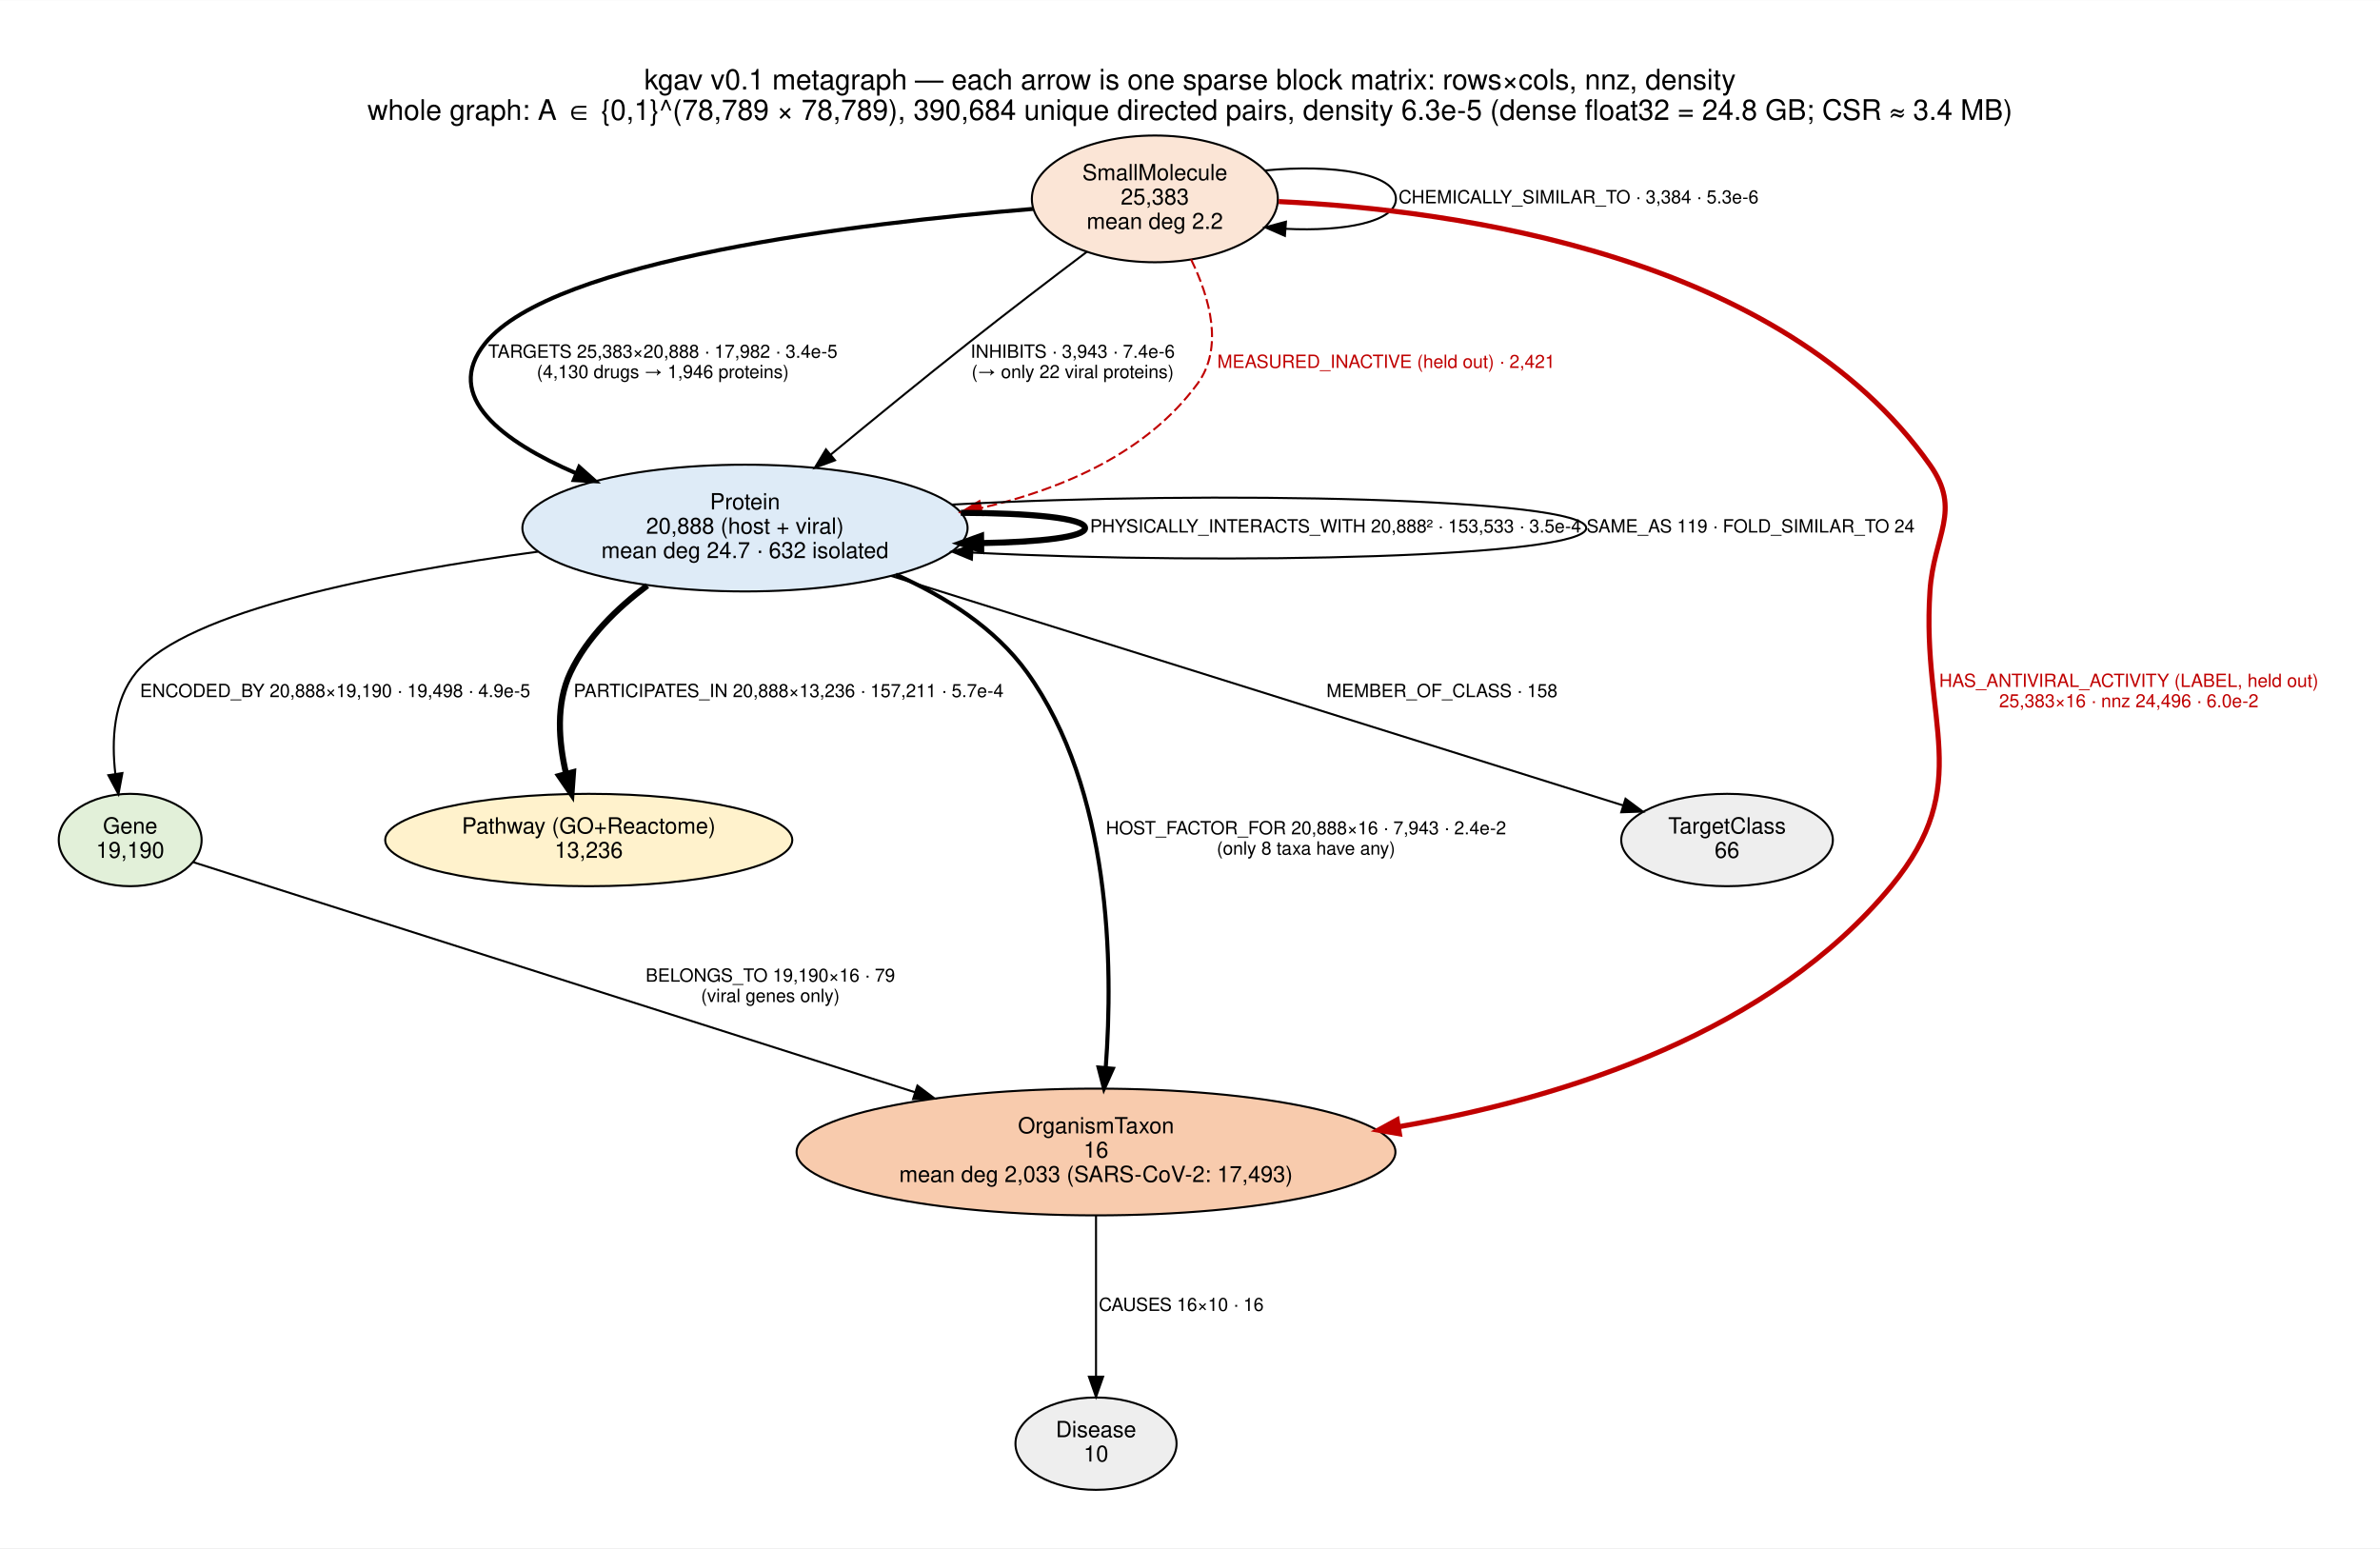
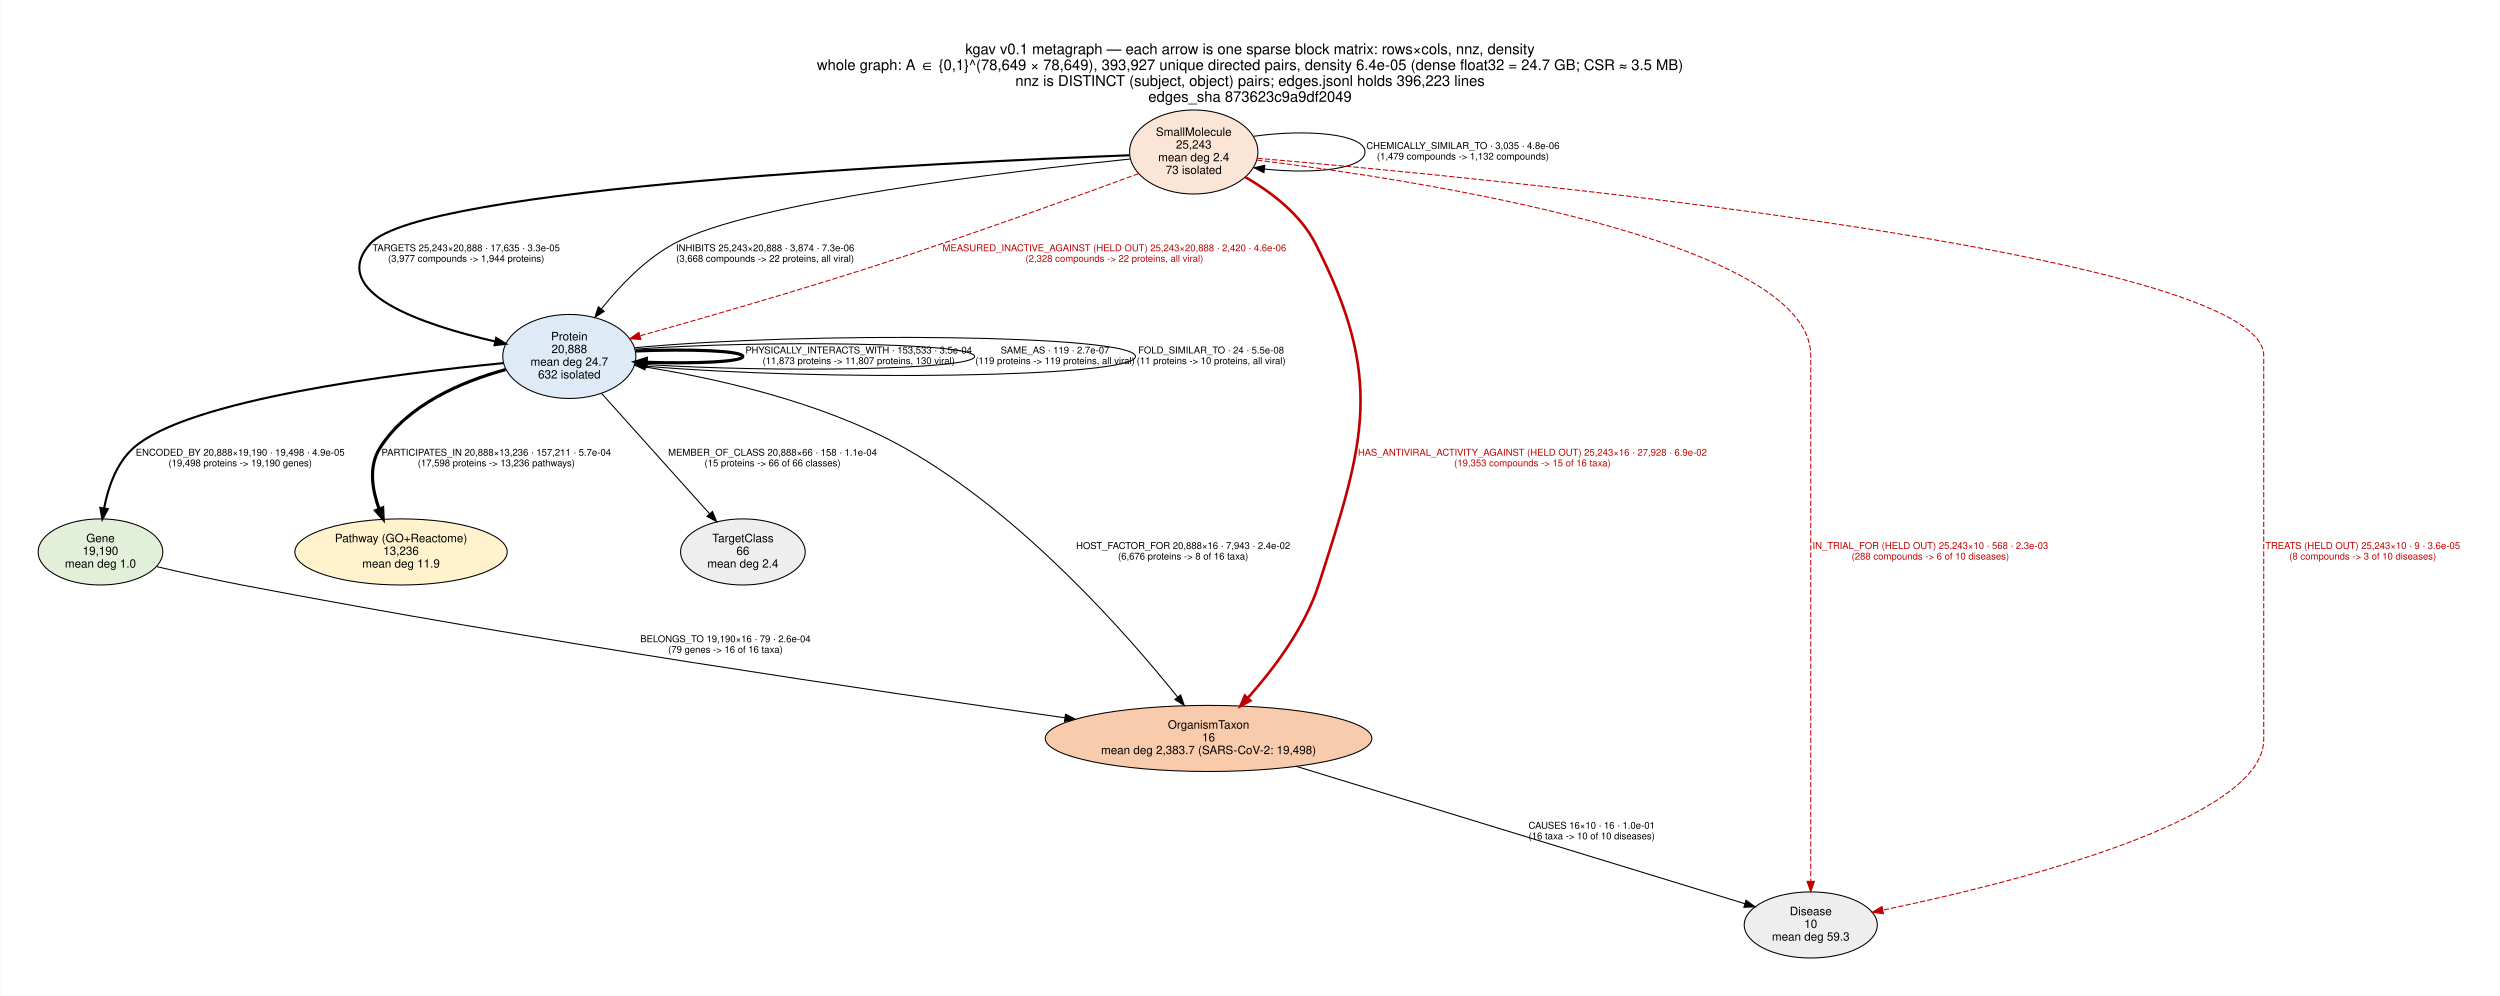
- <svg xmlns="http://www.w3.org/2000/svg" width="1173pt" height="763pt" viewBox="0.00 0.00 1172.96 762.79">
-   <g id="graph0" class="graph" transform="scale(1 1) rotate(0) translate(28.8 733.99)">
-     <polygon fill="white" stroke="transparent" points="-28.8,28.8 -28.8,-733.99 1144.16,-733.99 1144.16,28.8 -28.8,28.8" />
-     <text text-anchor="middle" x="557.68" y="-689.99" font-family="Helvetica,sans-Serif" font-size="14.00">kgav v0.1 metagraph — each arrow is one sparse block matrix: rows×cols, nnz, density</text>
-     <text text-anchor="middle" x="557.68" y="-674.99" font-family="Helvetica,sans-Serif" font-size="14.00">whole graph: A ∈ {0,1}^(78,789 × 78,789), 390,684 unique directed pairs, density 6.3e-5 (dense float32 = 24.8 GB; CSR ≈ 3.4 MB)</text>
+ <svg xmlns="http://www.w3.org/2000/svg" width="2362pt" height="941pt" viewBox="0.00 0.00 2361.69 941.07">
+   <g id="graph0" class="graph" transform="scale(1 1) rotate(0) translate(36 905.07)">
+     <polygon fill="white" stroke="transparent" points="-36,36 -36,-905.07 2325.69,-905.07 2325.69,36 -36,36" />
+     <text text-anchor="middle" x="1144.84" y="-853.87" font-family="Helvetica,sans-Serif" font-size="14.00">kgav v0.1 metagraph — each arrow is one sparse block matrix: rows×cols, nnz, density</text>
+     <text text-anchor="middle" x="1144.84" y="-838.87" font-family="Helvetica,sans-Serif" font-size="14.00">whole graph: A ∈ {0,1}^(78,649 × 78,649), 393,927 unique directed pairs, density 6.4e-05 (dense float32 = 24.7 GB; CSR ≈ 3.5 MB)</text>
+     <text text-anchor="middle" x="1144.84" y="-823.87" font-family="Helvetica,sans-Serif" font-size="14.00">nnz is DISTINCT (subject, object) pairs; edges.jsonl holds 396,223 lines</text>
+     <text text-anchor="middle" x="1144.84" y="-808.87" font-family="Helvetica,sans-Serif" font-size="14.00">edges_sha 873623c9a9df2049</text>
    <g id="node1" class="node">
-       <ellipse fill="#fbe5d6" stroke="black" cx="540.36" cy="-636.07" rx="60.62" ry="31.23" />
-       <text text-anchor="middle" x="540.36" y="-645.27" font-family="Helvetica,sans-Serif" font-size="11.00">SmallMolecule</text>
-       <text text-anchor="middle" x="540.36" y="-633.27" font-family="Helvetica,sans-Serif" font-size="11.00">25,383</text>
-       <text text-anchor="middle" x="540.36" y="-621.27" font-family="Helvetica,sans-Serif" font-size="11.00">mean deg 2.2</text>
+       <ellipse fill="#fbe5d6" stroke="black" cx="1091.69" cy="-761.47" rx="60.62" ry="39.7" />
+       <text text-anchor="middle" x="1091.69" y="-776.67" font-family="Helvetica,sans-Serif" font-size="11.00">SmallMolecule</text>
+       <text text-anchor="middle" x="1091.69" y="-764.67" font-family="Helvetica,sans-Serif" font-size="11.00">25,243</text>
+       <text text-anchor="middle" x="1091.69" y="-752.67" font-family="Helvetica,sans-Serif" font-size="11.00">mean deg 2.4</text>
+       <text text-anchor="middle" x="1091.69" y="-740.67" font-family="Helvetica,sans-Serif" font-size="11.00">73 isolated</text>
+     </g>
+     <g id="edge8" class="edge">
+       <path fill="none" stroke="black" d="M1148.5,-776.33C1199.28,-783.44 1253.5,-778.49 1253.5,-761.47 1253.5,-745.58 1206.24,-740.21 1158.64,-745.36" />
+       <polygon fill="black" stroke="black" points="1157.99,-741.91 1148.5,-746.61 1158.85,-748.86 1157.99,-741.91" />
+       <text text-anchor="middle" x="1346" y="-764.27" font-family="Helvetica,sans-Serif" font-size="9.00">CHEMICALLY_SIMILAR_TO · 3,035 · 4.8e-06</text>
+       <text text-anchor="middle" x="1346" y="-754.27" font-family="Helvetica,sans-Serif" font-size="9.00">(1,479 compounds -&gt; 1,132 compounds)</text>
+     </g>
+     <g id="node2" class="node">
+       <ellipse fill="#deebf7" stroke="black" cx="501.69" cy="-568.27" rx="62.87" ry="39.7" />
+       <text text-anchor="middle" x="501.69" y="-583.47" font-family="Helvetica,sans-Serif" font-size="11.00">Protein</text>
+       <text text-anchor="middle" x="501.69" y="-571.47" font-family="Helvetica,sans-Serif" font-size="11.00">20,888</text>
+       <text text-anchor="middle" x="501.69" y="-559.47" font-family="Helvetica,sans-Serif" font-size="11.00">mean deg 24.7</text>
+       <text text-anchor="middle" x="501.69" y="-547.47" font-family="Helvetica,sans-Serif" font-size="11.00">632 isolated</text>
    </g>
    <g id="edge5" class="edge">
-       <path fill="none" stroke="black" d="M594.74,-650.08C627.84,-653.32 659.17,-648.65 659.17,-636.07 659.17,-624.77 633.88,-619.86 604.74,-621.33" />
-       <polygon fill="black" stroke="black" points="604.45,-617.84 594.74,-622.07 604.97,-624.82 604.45,-617.84" />
-       <text text-anchor="middle" x="749.17" y="-633.87" font-family="Helvetica,sans-Serif" font-size="9.00">CHEMICALLY_SIMILAR_TO · 3,384 · 5.3e-6</text>
+       <path fill="none" stroke="black" stroke-width="2" d="M1030.91,-758.35C856.09,-751.65 361.38,-728.1 313.69,-674.87 272.5,-628.9 362.37,-598.34 431.55,-582.41" />
+       <polygon fill="black" stroke="black" stroke-width="2" points="432.59,-585.76 441.59,-580.17 431.07,-578.93 432.59,-585.76" />
+       <text text-anchor="middle" x="404.19" y="-667.67" font-family="Helvetica,sans-Serif" font-size="9.00">TARGETS 25,243×20,888 · 17,635 · 3.3e-05</text>
+       <text text-anchor="middle" x="404.19" y="-657.67" font-family="Helvetica,sans-Serif" font-size="9.00">(3,977 compounds -&gt; 1,944 proteins)</text>
    </g>
-     <g id="node2" class="node">
-       <ellipse fill="#deebf7" stroke="black" cx="338.36" cy="-473.85" rx="109.7" ry="31.23" />
-       <text text-anchor="middle" x="338.36" y="-483.05" font-family="Helvetica,sans-Serif" font-size="11.00">Protein</text>
-       <text text-anchor="middle" x="338.36" y="-471.05" font-family="Helvetica,sans-Serif" font-size="11.00">20,888 (host + viral)</text>
-       <text text-anchor="middle" x="338.36" y="-459.05" font-family="Helvetica,sans-Serif" font-size="11.00">mean deg 24.7 · 632 isolated</text>
+     <g id="edge7" class="edge">
+       <path fill="none" stroke="black" d="M1031.35,-754.77C917.18,-743.2 674.35,-714.65 600.69,-674.87 573.41,-660.14 549.44,-635.09 531.92,-613.08" />
+       <polygon fill="black" stroke="black" points="534.65,-610.9 525.76,-605.14 529.12,-615.19 534.65,-610.9" />
+       <text text-anchor="middle" x="686.69" y="-667.67" font-family="Helvetica,sans-Serif" font-size="9.00">INHIBITS 25,243×20,888 · 3,874 · 7.3e-06</text>
+       <text text-anchor="middle" x="686.69" y="-657.67" font-family="Helvetica,sans-Serif" font-size="9.00">(3,668 compounds -&gt; 22 proteins, all viral)</text>
+     </g>
+     <g id="edge9" class="edge">
+       <path fill="none" stroke="#c00000" stroke-dasharray="5,2" d="M1039.5,-740.99C980.25,-719.1 880.51,-682.96 793.69,-654.87 716.91,-630.04 627.8,-604.36 568.41,-587.7" />
+       <polygon fill="#c00000" stroke="#c00000" points="569.35,-584.32 558.77,-585 567.46,-591.06 569.35,-584.32" />
+       <text text-anchor="middle" x="1016.69" y="-667.67" font-family="Helvetica,sans-Serif" font-size="9.00" fill="#c00000">MEASURED_INACTIVE_AGAINST (HELD OUT) 25,243×20,888 · 2,420 · 4.6e-06</text>
+       <text text-anchor="middle" x="1016.69" y="-657.67" font-family="Helvetica,sans-Serif" font-size="9.00" fill="#c00000">(2,328 compounds -&gt; 22 proteins, all viral)</text>
+     </g>
+     <g id="node6" class="node">
+       <ellipse fill="#f8cbad" stroke="black" cx="1105.69" cy="-207.34" rx="154.3" ry="31.23" />
+       <text text-anchor="middle" x="1105.69" y="-216.54" font-family="Helvetica,sans-Serif" font-size="11.00">OrganismTaxon</text>
+       <text text-anchor="middle" x="1105.69" y="-204.54" font-family="Helvetica,sans-Serif" font-size="11.00">16</text>
+       <text text-anchor="middle" x="1105.69" y="-192.54" font-family="Helvetica,sans-Serif" font-size="11.00">mean deg 2,383.7 (SARS-CoV-2: 19,498)</text>
+     </g>
+     <g id="edge3" class="edge">
+       <path fill="none" stroke="#c00000" stroke-width="2.5" d="M1140.41,-737.77C1165.04,-723.48 1192.62,-702.48 1206.69,-674.87 1271.75,-547.19 1253.75,-488.81 1209.69,-352.45 1196.52,-311.7 1167.06,-272.77 1142.84,-245.67" />
+       <polygon fill="#c00000" stroke="#c00000" stroke-width="2.5" points="1145.17,-243.03 1135.85,-238 1140,-247.75 1145.17,-243.03" />
+       <text text-anchor="middle" x="1411.69" y="-474.48" font-family="Helvetica,sans-Serif" font-size="9.00" fill="#c00000">HAS_ANTIVIRAL_ACTIVITY_AGAINST (HELD OUT) 25,243×16 · 27,928 · 6.9e-02</text>
+       <text text-anchor="middle" x="1411.69" y="-464.48" font-family="Helvetica,sans-Serif" font-size="9.00" fill="#c00000">(19,353 compounds -&gt; 15 of 16 taxa)</text>
+     </g>
+     <g id="node7" class="node">
+       <ellipse fill="#eeeeee" stroke="black" cx="1674.69" cy="-31.11" rx="62.87" ry="31.23" />
+       <text text-anchor="middle" x="1674.69" y="-40.31" font-family="Helvetica,sans-Serif" font-size="11.00">Disease</text>
+       <text text-anchor="middle" x="1674.69" y="-28.31" font-family="Helvetica,sans-Serif" font-size="11.00">10</text>
+       <text text-anchor="middle" x="1674.69" y="-16.31" font-family="Helvetica,sans-Serif" font-size="11.00">mean deg 59.3</text>
+     </g>
+     <g id="edge10" class="edge">
+       <path fill="none" stroke="#c00000" stroke-dasharray="5,2" d="M1151.61,-753.76C1300.38,-735.45 1674.69,-678.52 1674.69,-569.27 1674.69,-569.27 1674.69,-569.27 1674.69,-206.34 1674.69,-160.56 1674.69,-108.02 1674.69,-72.71" />
+       <polygon fill="#c00000" stroke="#c00000" points="1678.19,-72.33 1674.69,-62.33 1671.19,-72.33 1678.19,-72.33" />
+       <text text-anchor="middle" x="1787.69" y="-386.36" font-family="Helvetica,sans-Serif" font-size="9.00" fill="#c00000">IN_TRIAL_FOR (HELD OUT) 25,243×10 · 568 · 2.3e-03</text>
+       <text text-anchor="middle" x="1787.69" y="-376.36" font-family="Helvetica,sans-Serif" font-size="9.00" fill="#c00000">(288 compounds -&gt; 6 of 10 diseases)</text>
+     </g>
+     <g id="edge16" class="edge">
+       <path fill="none" stroke="#c00000" stroke-dasharray="5,2" d="M1151.9,-755.52C1369.55,-736.82 2102.69,-666.63 2102.69,-569.27 2102.69,-569.27 2102.69,-569.27 2102.69,-206.34 2102.69,-129.57 1863.52,-70.22 1742.75,-45.14" />
+       <polygon fill="#c00000" stroke="#c00000" points="1743.36,-41.69 1732.86,-43.11 1741.95,-48.55 1743.36,-41.69" />
+       <text text-anchor="middle" x="2196.19" y="-386.36" font-family="Helvetica,sans-Serif" font-size="9.00" fill="#c00000">TREATS (HELD OUT) 25,243×10 · 9 · 3.6e-05</text>
+       <text text-anchor="middle" x="2196.19" y="-376.36" font-family="Helvetica,sans-Serif" font-size="9.00" fill="#c00000">(8 compounds -&gt; 3 of 10 diseases)</text>
    </g>
    <g id="edge2" class="edge">
-       <path fill="none" stroke="black" stroke-width="2" d="M480.21,-631.12C394.45,-624.1 243.67,-606.1 210.36,-564.96 188.99,-538.58 218.95,-516.49 255.24,-500.78" />
-       <polygon fill="black" stroke="black" stroke-width="2" points="256.66,-503.98 264.57,-496.93 253.99,-497.51 256.66,-503.98" />
-       <text text-anchor="middle" x="297.86" y="-557.76" font-family="Helvetica,sans-Serif" font-size="9.00">TARGETS 25,383×20,888 · 17,982 · 3.4e-5</text>
-       <text text-anchor="middle" x="297.86" y="-547.76" font-family="Helvetica,sans-Serif" font-size="9.00">(4,130 drugs → 1,946 proteins)</text>
+       <path fill="none" stroke="black" stroke-width="3" d="M564.35,-573.45C614.26,-575.48 665.62,-573.76 665.62,-568.27 665.62,-563.16 621.04,-561.32 574.59,-562.74" />
+       <polygon fill="black" stroke="black" stroke-width="3" points="574.22,-559.25 564.35,-563.1 574.47,-566.24 574.22,-559.25" />
+       <text text-anchor="middle" x="775.12" y="-571.07" font-family="Helvetica,sans-Serif" font-size="9.00">PHYSICALLY_INTERACTS_WITH · 153,533 · 3.5e-04</text>
+       <text text-anchor="middle" x="775.12" y="-561.07" font-family="Helvetica,sans-Serif" font-size="9.00">(11,873 proteins -&gt; 11,807 proteins, 130 viral)</text>
    </g>
-     <g id="edge3" class="edge">
-       <path fill="none" stroke="black" d="M506.92,-610.04C489.37,-596.79 467.58,-580.15 448.36,-564.96 425.78,-547.12 400.97,-526.85 380.63,-510.06" />
-       <polygon fill="black" stroke="black" points="382.72,-507.25 372.78,-503.57 378.26,-512.64 382.72,-507.25" />
-       <text text-anchor="middle" x="499.86" y="-557.76" font-family="Helvetica,sans-Serif" font-size="9.00">INHIBITS · 3,943 · 7.4e-6</text>
-       <text text-anchor="middle" x="499.86" y="-547.76" font-family="Helvetica,sans-Serif" font-size="9.00">(→ only 22 viral proteins)</text>
+     <g id="edge12" class="edge">
+       <path fill="none" stroke="black" d="M563.81,-575.17C683.53,-583.79 884.62,-581.49 884.62,-568.27 884.62,-555.42 694.37,-552.89 573.81,-560.7" />
+       <polygon fill="black" stroke="black" points="573.55,-557.21 563.81,-561.38 574.03,-564.19 573.55,-557.21" />
+       <text text-anchor="middle" x="960.62" y="-571.07" font-family="Helvetica,sans-Serif" font-size="9.00">SAME_AS · 119 · 2.7e-07</text>
+       <text text-anchor="middle" x="960.62" y="-561.07" font-family="Helvetica,sans-Serif" font-size="9.00">(119 proteins -&gt; 119 proteins, all viral)</text>
+     </g>
+     <g id="edge14" class="edge">
+       <path fill="none" stroke="black" d="M563.49,-576.51C725.37,-591.86 1036.62,-589.11 1036.62,-568.27 1036.62,-547.87 738.01,-544.81 573.64,-559.11" />
+       <polygon fill="black" stroke="black" points="573.13,-555.64 563.49,-560.03 573.77,-562.61 573.13,-555.64" />
+       <text text-anchor="middle" x="1108.12" y="-571.07" font-family="Helvetica,sans-Serif" font-size="9.00">FOLD_SIMILAR_TO · 24 · 5.5e-08</text>
+       <text text-anchor="middle" x="1108.12" y="-561.07" font-family="Helvetica,sans-Serif" font-size="9.00">(11 proteins -&gt; 10 proteins, all viral)</text>
+     </g>
+     <g id="node3" class="node">
+       <ellipse fill="#e2f0d9" stroke="black" cx="58.69" cy="-383.56" rx="58.88" ry="31.23" />
+       <text text-anchor="middle" x="58.69" y="-392.76" font-family="Helvetica,sans-Serif" font-size="11.00">Gene</text>
+       <text text-anchor="middle" x="58.69" y="-380.76" font-family="Helvetica,sans-Serif" font-size="11.00">19,190</text>
+       <text text-anchor="middle" x="58.69" y="-368.76" font-family="Helvetica,sans-Serif" font-size="11.00">mean deg 1.0</text>
    </g>
    <g id="edge4" class="edge">
-       <path fill="none" stroke="#c00000" stroke-dasharray="5,2" d="M558.19,-606.26C567.45,-587.26 574.38,-562.7 561.36,-544.96 536.46,-511.03 495.14,-493.09 454.79,-483.74" />
-       <polygon fill="#c00000" stroke="#c00000" points="455.35,-480.28 444.84,-481.6 453.88,-487.13 455.35,-480.28" />
-       <text text-anchor="middle" x="654.36" y="-552.76" font-family="Helvetica,sans-Serif" font-size="9.00" fill="#c00000">MEASURED_INACTIVE (held out) · 2,421</text>
+       <path fill="none" stroke="black" stroke-width="2" d="M439.5,-561.98C337.41,-552.06 140.51,-527.46 89.69,-481.68 73.68,-467.25 65.88,-444.58 62.11,-424.76" />
+       <polygon fill="black" stroke="black" stroke-width="2" points="65.54,-424.03 60.49,-414.72 58.63,-425.15 65.54,-424.03" />
+       <text text-anchor="middle" x="190.69" y="-474.48" font-family="Helvetica,sans-Serif" font-size="9.00">ENCODED_BY 20,888×19,190 · 19,498 · 4.9e-05</text>
+       <text text-anchor="middle" x="190.69" y="-464.48" font-family="Helvetica,sans-Serif" font-size="9.00">(19,498 proteins -&gt; 19,190 genes)</text>
+     </g>
+     <g id="node4" class="node">
+       <ellipse fill="#fff2cc" stroke="black" cx="342.69" cy="-383.56" rx="100.32" ry="31.23" />
+       <text text-anchor="middle" x="342.69" y="-392.76" font-family="Helvetica,sans-Serif" font-size="11.00">Pathway (GO+Reactome)</text>
+       <text text-anchor="middle" x="342.69" y="-380.76" font-family="Helvetica,sans-Serif" font-size="11.00">13,236</text>
+       <text text-anchor="middle" x="342.69" y="-368.76" font-family="Helvetica,sans-Serif" font-size="11.00">mean deg 11.9</text>
+     </g>
+     <g id="edge1" class="edge">
+       <path fill="none" stroke="black" stroke-width="3" d="M441.46,-555.85C400.26,-544.56 348.59,-522.77 322.69,-481.68 311.9,-464.56 315.24,-442.7 322,-424.05" />
+       <polygon fill="black" stroke="black" stroke-width="3" points="325.3,-425.22 325.79,-414.63 318.8,-422.6 325.3,-425.22" />
+       <text text-anchor="middle" x="432.69" y="-474.48" font-family="Helvetica,sans-Serif" font-size="9.00">PARTICIPATES_IN 20,888×13,236 · 157,211 · 5.7e-04</text>
+       <text text-anchor="middle" x="432.69" y="-464.48" font-family="Helvetica,sans-Serif" font-size="9.00">(17,598 proteins -&gt; 13,236 pathways)</text>
    </g>
    <g id="node5" class="node">
-       <ellipse fill="#f8cbad" stroke="black" cx="511.36" cy="-166.37" rx="147.57" ry="31.23" />
-       <text text-anchor="middle" x="511.36" y="-175.57" font-family="Helvetica,sans-Serif" font-size="11.00">OrganismTaxon</text>
-       <text text-anchor="middle" x="511.36" y="-163.57" font-family="Helvetica,sans-Serif" font-size="11.00">16</text>
-       <text text-anchor="middle" x="511.36" y="-151.57" font-family="Helvetica,sans-Serif" font-size="11.00">mean deg 2,033 (SARS-CoV-2: 17,493)</text>
+       <ellipse fill="#eeeeee" stroke="black" cx="665.69" cy="-383.56" rx="58.88" ry="31.23" />
+       <text text-anchor="middle" x="665.69" y="-392.76" font-family="Helvetica,sans-Serif" font-size="11.00">TargetClass</text>
+       <text text-anchor="middle" x="665.69" y="-380.76" font-family="Helvetica,sans-Serif" font-size="11.00">66</text>
+       <text text-anchor="middle" x="665.69" y="-368.76" font-family="Helvetica,sans-Serif" font-size="11.00">mean deg 2.4</text>
    </g>
-     <g id="edge1" class="edge">
-       <path fill="none" stroke="#c00000" stroke-width="2.5" d="M601.4,-634.75C689.42,-630.58 849.41,-608.26 922.36,-504.96 938.31,-482.37 924.15,-470.33 922.36,-442.74 918.12,-377.77 944.81,-347.69 903.36,-297.48 844.18,-225.81 744.43,-193.36 660.37,-178.79" />
-       <polygon fill="#c00000" stroke="#c00000" stroke-width="2.5" points="660.9,-175.33 650.46,-177.14 659.75,-182.23 660.9,-175.33" />
-       <text text-anchor="middle" x="1020.36" y="-395.54" font-family="Helvetica,sans-Serif" font-size="9.00" fill="#c00000">HAS_ANTIVIRAL_ACTIVITY (LABEL, held out)</text>
-       <text text-anchor="middle" x="1020.36" y="-385.54" font-family="Helvetica,sans-Serif" font-size="9.00" fill="#c00000">25,383×16 · nnz 24,496 · 6.0e-2</text>
+     <g id="edge11" class="edge">
+       <path fill="none" stroke="black" d="M532.15,-533.34C561.22,-500.95 604.83,-452.37 634.23,-419.61" />
+       <polygon fill="black" stroke="black" points="636.94,-421.84 641.01,-412.06 631.73,-417.16 636.94,-421.84" />
+       <text text-anchor="middle" x="693.69" y="-474.48" font-family="Helvetica,sans-Serif" font-size="9.00">MEMBER_OF_CLASS 20,888×66 · 158 · 1.1e-04</text>
+       <text text-anchor="middle" x="693.69" y="-464.48" font-family="Helvetica,sans-Serif" font-size="9.00">(15 proteins -&gt; 66 of 66 classes)</text>
    </g>
    <g id="edge6" class="edge">
-       <path fill="none" stroke="black" stroke-width="3" d="M444.74,-481.35C478.89,-481.27 505.96,-478.77 505.96,-473.85 505.96,-469.43 484.11,-466.96 454.9,-466.45" />
-       <polygon fill="black" stroke="black" stroke-width="3" points="454.77,-462.95 444.74,-466.35 454.7,-469.95 454.77,-462.95" />
-       <text text-anchor="middle" x="629.46" y="-471.65" font-family="Helvetica,sans-Serif" font-size="9.00">PHYSICALLY_INTERACTS_WITH 20,888² · 153,533 · 3.5e-4</text>
-     </g>
-     <g id="edge7" class="edge">
-       <path fill="none" stroke="black" d="M440.37,-485.41C567.47,-492.49 752.96,-488.63 752.96,-473.85 752.96,-459.45 577.13,-455.42 450.54,-461.75" />
-       <polygon fill="black" stroke="black" points="450.17,-458.26 440.37,-462.28 450.54,-465.25 450.17,-458.26" />
-       <text text-anchor="middle" x="833.96" y="-471.65" font-family="Helvetica,sans-Serif" font-size="9.00">SAME_AS 119 · FOLD_SIMILAR_TO 24</text>
-     </g>
-     <g id="node3" class="node">
-       <ellipse fill="#e2f0d9" stroke="black" cx="35.36" cy="-320.11" rx="35.21" ry="22.76" />
-       <text text-anchor="middle" x="35.36" y="-323.31" font-family="Helvetica,sans-Serif" font-size="11.00">Gene</text>
-       <text text-anchor="middle" x="35.36" y="-311.31" font-family="Helvetica,sans-Serif" font-size="11.00">19,190</text>
-     </g>
-     <g id="edge9" class="edge">
-       <path fill="none" stroke="black" d="M236.27,-462.2C159.53,-451.88 63.48,-433.24 38.36,-402.74 27.08,-389.05 26.11,-369.26 28.06,-352.59" />
-       <polygon fill="black" stroke="black" points="31.52,-353.11 29.58,-342.7 24.6,-352.05 31.52,-353.11" />
-       <text text-anchor="middle" x="136.36" y="-390.54" font-family="Helvetica,sans-Serif" font-size="9.00">ENCODED_BY 20,888×19,190 · 19,498 · 4.9e-5</text>
-     </g>
-     <g id="node4" class="node">
-       <ellipse fill="#fff2cc" stroke="black" cx="261.36" cy="-320.11" rx="100.32" ry="22.76" />
-       <text text-anchor="middle" x="261.36" y="-323.31" font-family="Helvetica,sans-Serif" font-size="11.00">Pathway (GO+Reactome)</text>
-       <text text-anchor="middle" x="261.36" y="-311.31" font-family="Helvetica,sans-Serif" font-size="11.00">13,236</text>
-     </g>
-     <g id="edge8" class="edge">
-       <path fill="none" stroke="black" stroke-width="3" d="M290.22,-445.52C275.25,-434.35 260.54,-419.96 252.36,-402.74 245.03,-387.31 246.53,-368.45 250.2,-352.75" />
-       <polygon fill="black" stroke="black" stroke-width="3" points="253.61,-353.52 252.85,-342.95 246.86,-351.69 253.61,-353.52" />
-       <text text-anchor="middle" x="359.86" y="-390.54" font-family="Helvetica,sans-Serif" font-size="9.00">PARTICIPATES_IN 20,888×13,236 · 157,211 · 5.7e-4</text>
-     </g>
-     <g id="edge10" class="edge">
-       <path fill="none" stroke="black" stroke-width="2" d="M412.71,-450.92C436.91,-440.17 461.57,-424.68 477.36,-402.74 518.88,-345 519.92,-258.4 516.15,-207.92" />
-       <polygon fill="black" stroke="black" stroke-width="2" points="519.62,-207.39 515.29,-197.72 512.65,-207.98 519.62,-207.39" />
-       <text text-anchor="middle" x="614.86" y="-322.91" font-family="Helvetica,sans-Serif" font-size="9.00">HOST_FACTOR_FOR 20,888×16 · 7,943 · 2.4e-2</text>
-       <text text-anchor="middle" x="614.86" y="-312.91" font-family="Helvetica,sans-Serif" font-size="9.00">(only 8 taxa have any)</text>
-     </g>
-     <g id="node6" class="node">
-       <ellipse fill="#eeeeee" stroke="black" cx="822.36" cy="-320.11" rx="52.15" ry="22.76" />
-       <text text-anchor="middle" x="822.36" y="-323.31" font-family="Helvetica,sans-Serif" font-size="11.00">TargetClass</text>
-       <text text-anchor="middle" x="822.36" y="-311.31" font-family="Helvetica,sans-Serif" font-size="11.00">66</text>
-     </g>
-     <g id="edge12" class="edge">
-       <path fill="none" stroke="black" d="M410.29,-450.29C509.18,-419.29 684.68,-364.27 771.21,-337.14" />
-       <polygon fill="black" stroke="black" points="772.32,-340.46 780.81,-334.13 770.22,-333.78 772.32,-340.46" />
-       <text text-anchor="middle" x="681.86" y="-390.54" font-family="Helvetica,sans-Serif" font-size="9.00">MEMBER_OF_CLASS · 158</text>
-     </g>
-     <g id="edge11" class="edge">
-       <path fill="none" stroke="black" d="M66.59,-309.15C137.76,-286.46 314.17,-230.23 422.21,-195.79" />
-       <polygon fill="black" stroke="black" points="423.34,-199.1 431.8,-192.73 421.21,-192.43 423.34,-199.1" />
-       <text text-anchor="middle" x="350.86" y="-250.28" font-family="Helvetica,sans-Serif" font-size="9.00">BELONGS_TO 19,190×16 · 79</text>
-       <text text-anchor="middle" x="350.86" y="-240.28" font-family="Helvetica,sans-Serif" font-size="9.00">(viral genes only)</text>
-     </g>
-     <g id="node7" class="node">
-       <ellipse fill="#eeeeee" stroke="black" cx="511.36" cy="-22.63" rx="39.7" ry="22.76" />
-       <text text-anchor="middle" x="511.36" y="-25.83" font-family="Helvetica,sans-Serif" font-size="11.00">Disease</text>
-       <text text-anchor="middle" x="511.36" y="-13.83" font-family="Helvetica,sans-Serif" font-size="11.00">10</text>
+       <path fill="none" stroke="black" d="M563.21,-559.86C629.7,-549.82 737.08,-527.58 818.69,-481.68 928.95,-419.66 1028.87,-305.74 1076.43,-246.45" />
+       <polygon fill="black" stroke="black" points="1079.3,-248.47 1082.78,-238.46 1073.82,-244.11 1079.3,-248.47" />
+       <text text-anchor="middle" x="1081.69" y="-386.36" font-family="Helvetica,sans-Serif" font-size="9.00">HOST_FACTOR_FOR 20,888×16 · 7,943 · 2.4e-02</text>
+       <text text-anchor="middle" x="1081.69" y="-376.36" font-family="Helvetica,sans-Serif" font-size="9.00">(6,676 proteins -&gt; 8 of 16 taxa)</text>
    </g>
    <g id="edge13" class="edge">
-       <path fill="none" stroke="black" d="M511.36,-134.96C511.36,-111.68 511.36,-79.65 511.36,-55.91" />
-       <polygon fill="black" stroke="black" points="514.86,-55.65 511.36,-45.65 507.86,-55.65 514.86,-55.65" />
-       <text text-anchor="middle" x="553.36" y="-88.05" font-family="Helvetica,sans-Serif" font-size="9.00">CAUSES 16×10 · 16</text>
+       <path fill="none" stroke="black" d="M111.59,-369.74C135.91,-364.06 165.18,-357.54 191.69,-352.45 466.72,-299.69 791.02,-251.96 969.95,-226.87" />
+       <polygon fill="black" stroke="black" points="970.52,-230.33 979.94,-225.47 969.55,-223.4 970.52,-230.33" />
+       <text text-anchor="middle" x="649.19" y="-298.25" font-family="Helvetica,sans-Serif" font-size="9.00">BELONGS_TO 19,190×16 · 79 · 2.6e-04</text>
+       <text text-anchor="middle" x="649.19" y="-288.25" font-family="Helvetica,sans-Serif" font-size="9.00">(79 genes -&gt; 16 of 16 taxa)</text>
+     </g>
+     <g id="edge15" class="edge">
+       <path fill="none" stroke="black" d="M1188.43,-181C1303.53,-145.76 1509.43,-82.72 1612.43,-51.18" />
+       <polygon fill="black" stroke="black" points="1613.53,-54.5 1622.07,-48.23 1611.48,-47.81 1613.53,-54.5" />
+       <text text-anchor="middle" x="1467.69" y="-122.03" font-family="Helvetica,sans-Serif" font-size="9.00">CAUSES 16×10 · 16 · 1.0e-01</text>
+       <text text-anchor="middle" x="1467.69" y="-112.03" font-family="Helvetica,sans-Serif" font-size="9.00">(16 taxa -&gt; 10 of 10 diseases)</text>
    </g>
  </g>
</svg>
